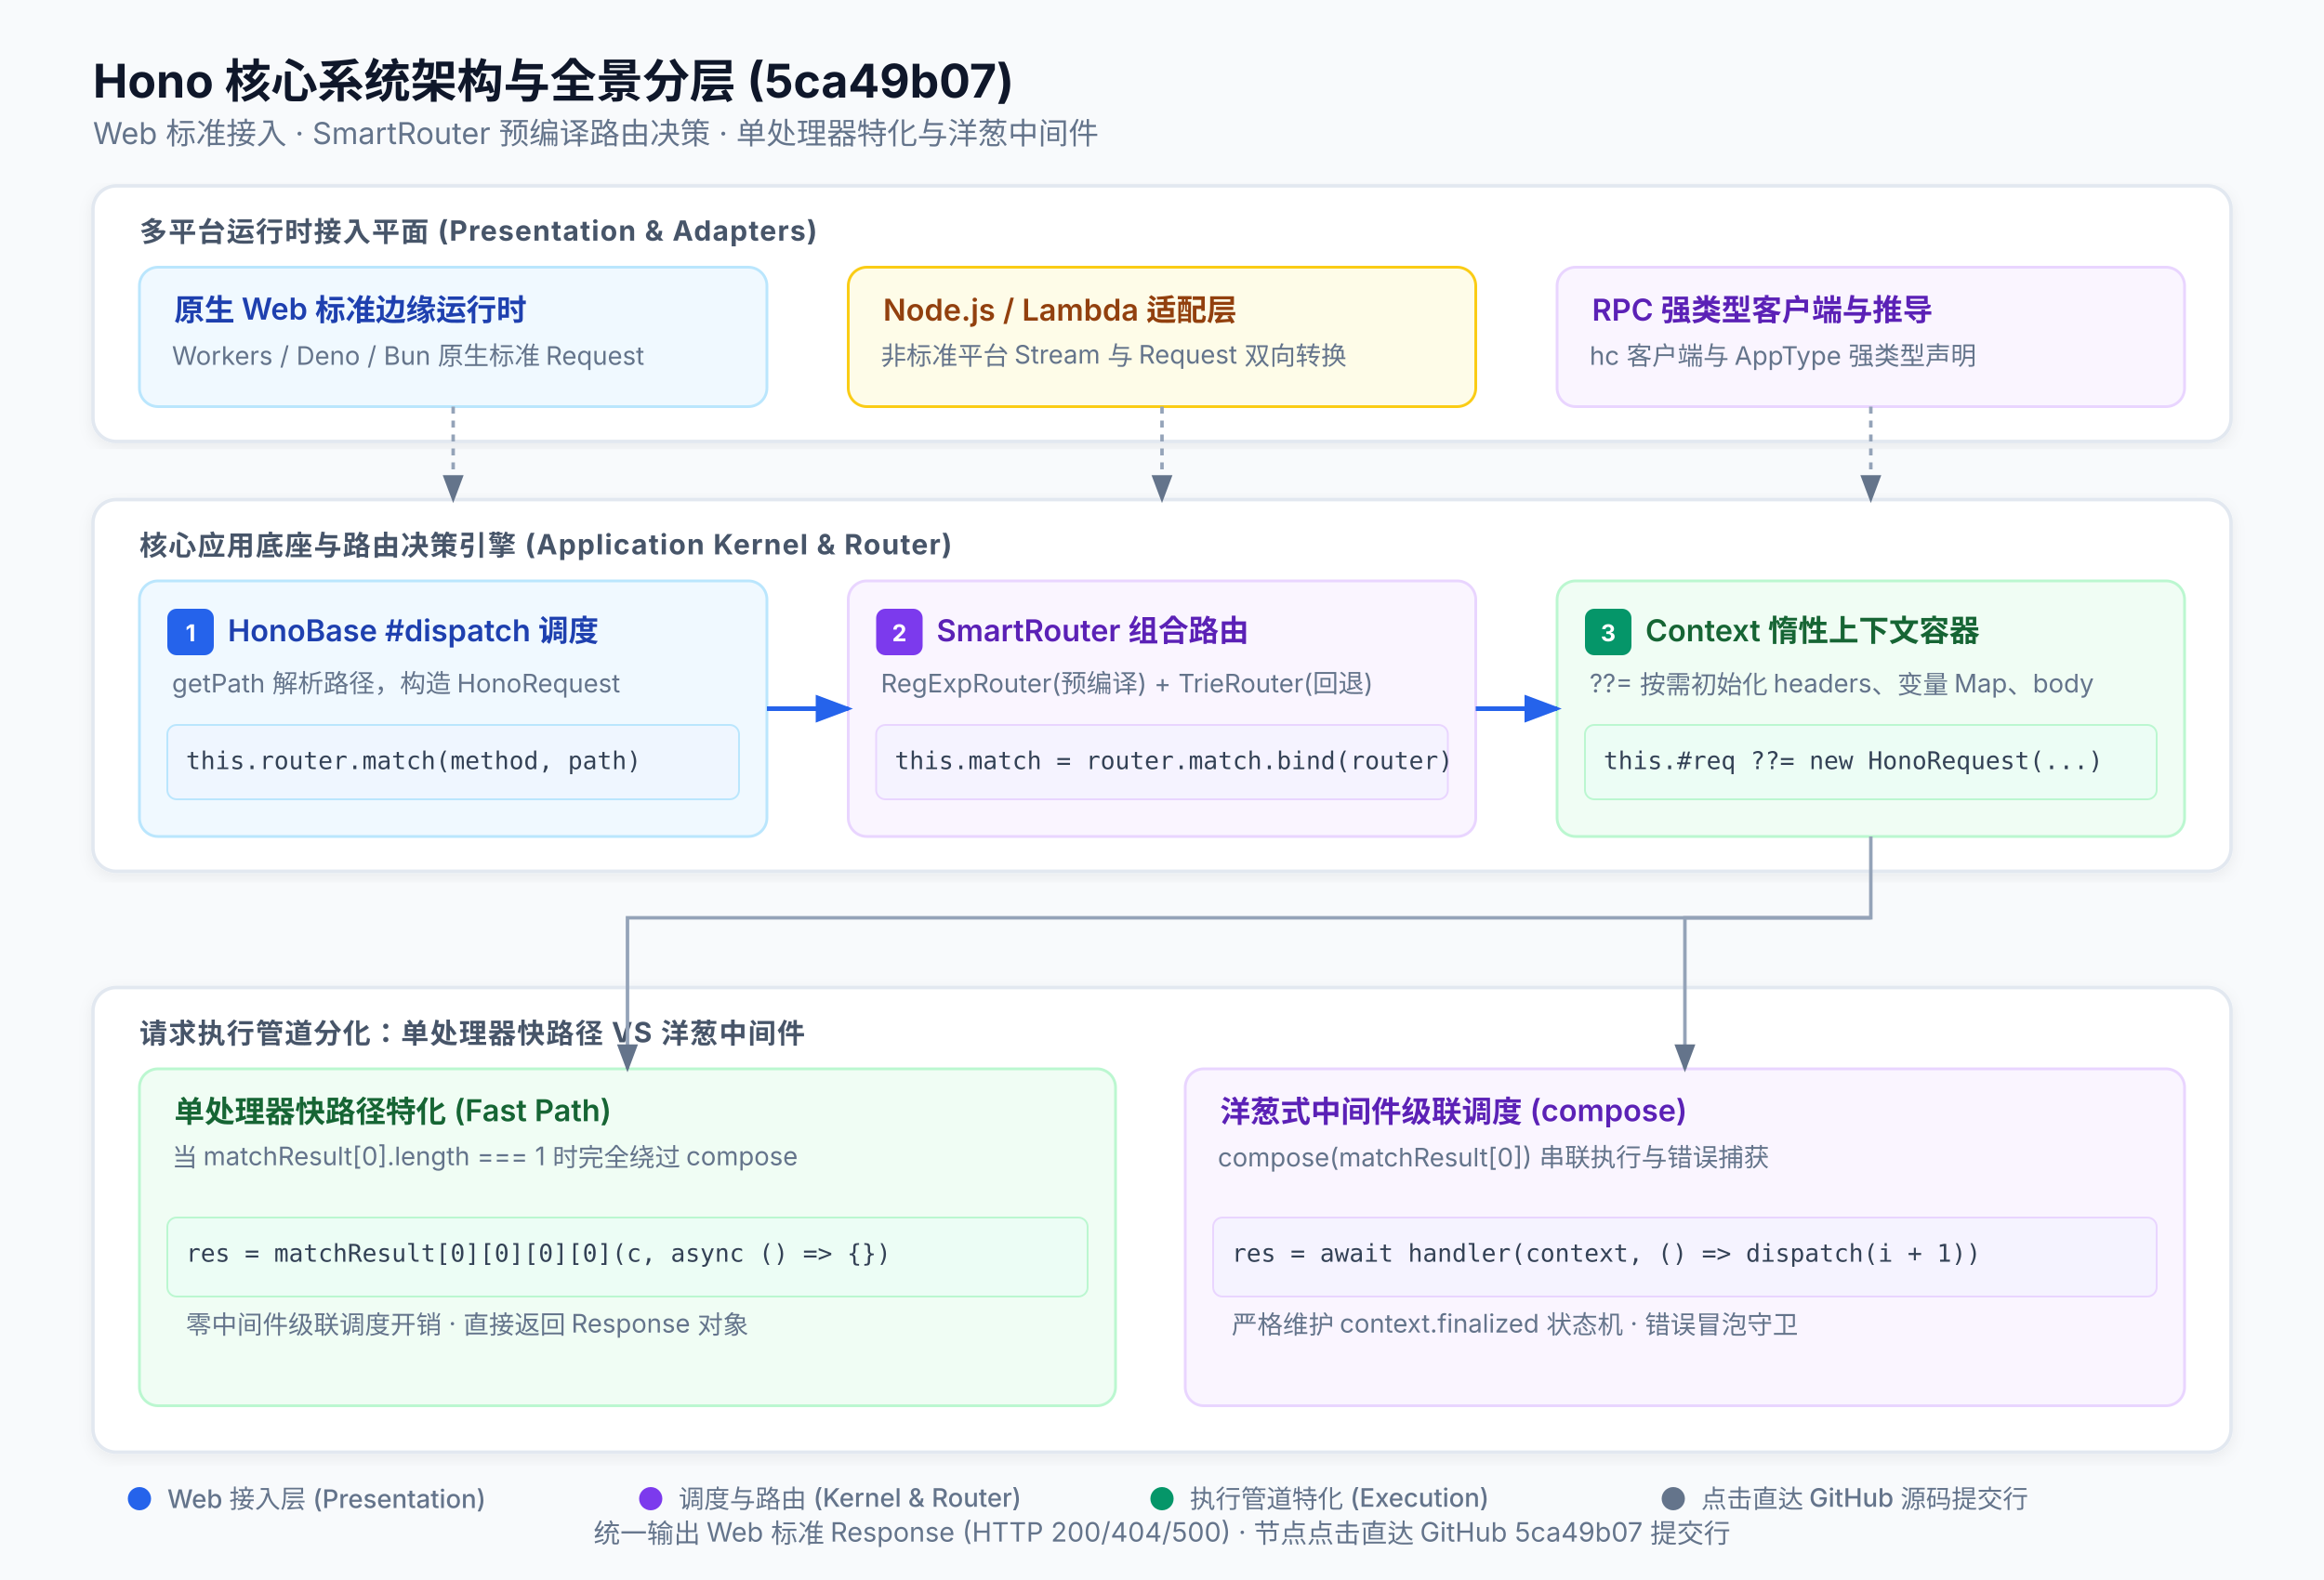
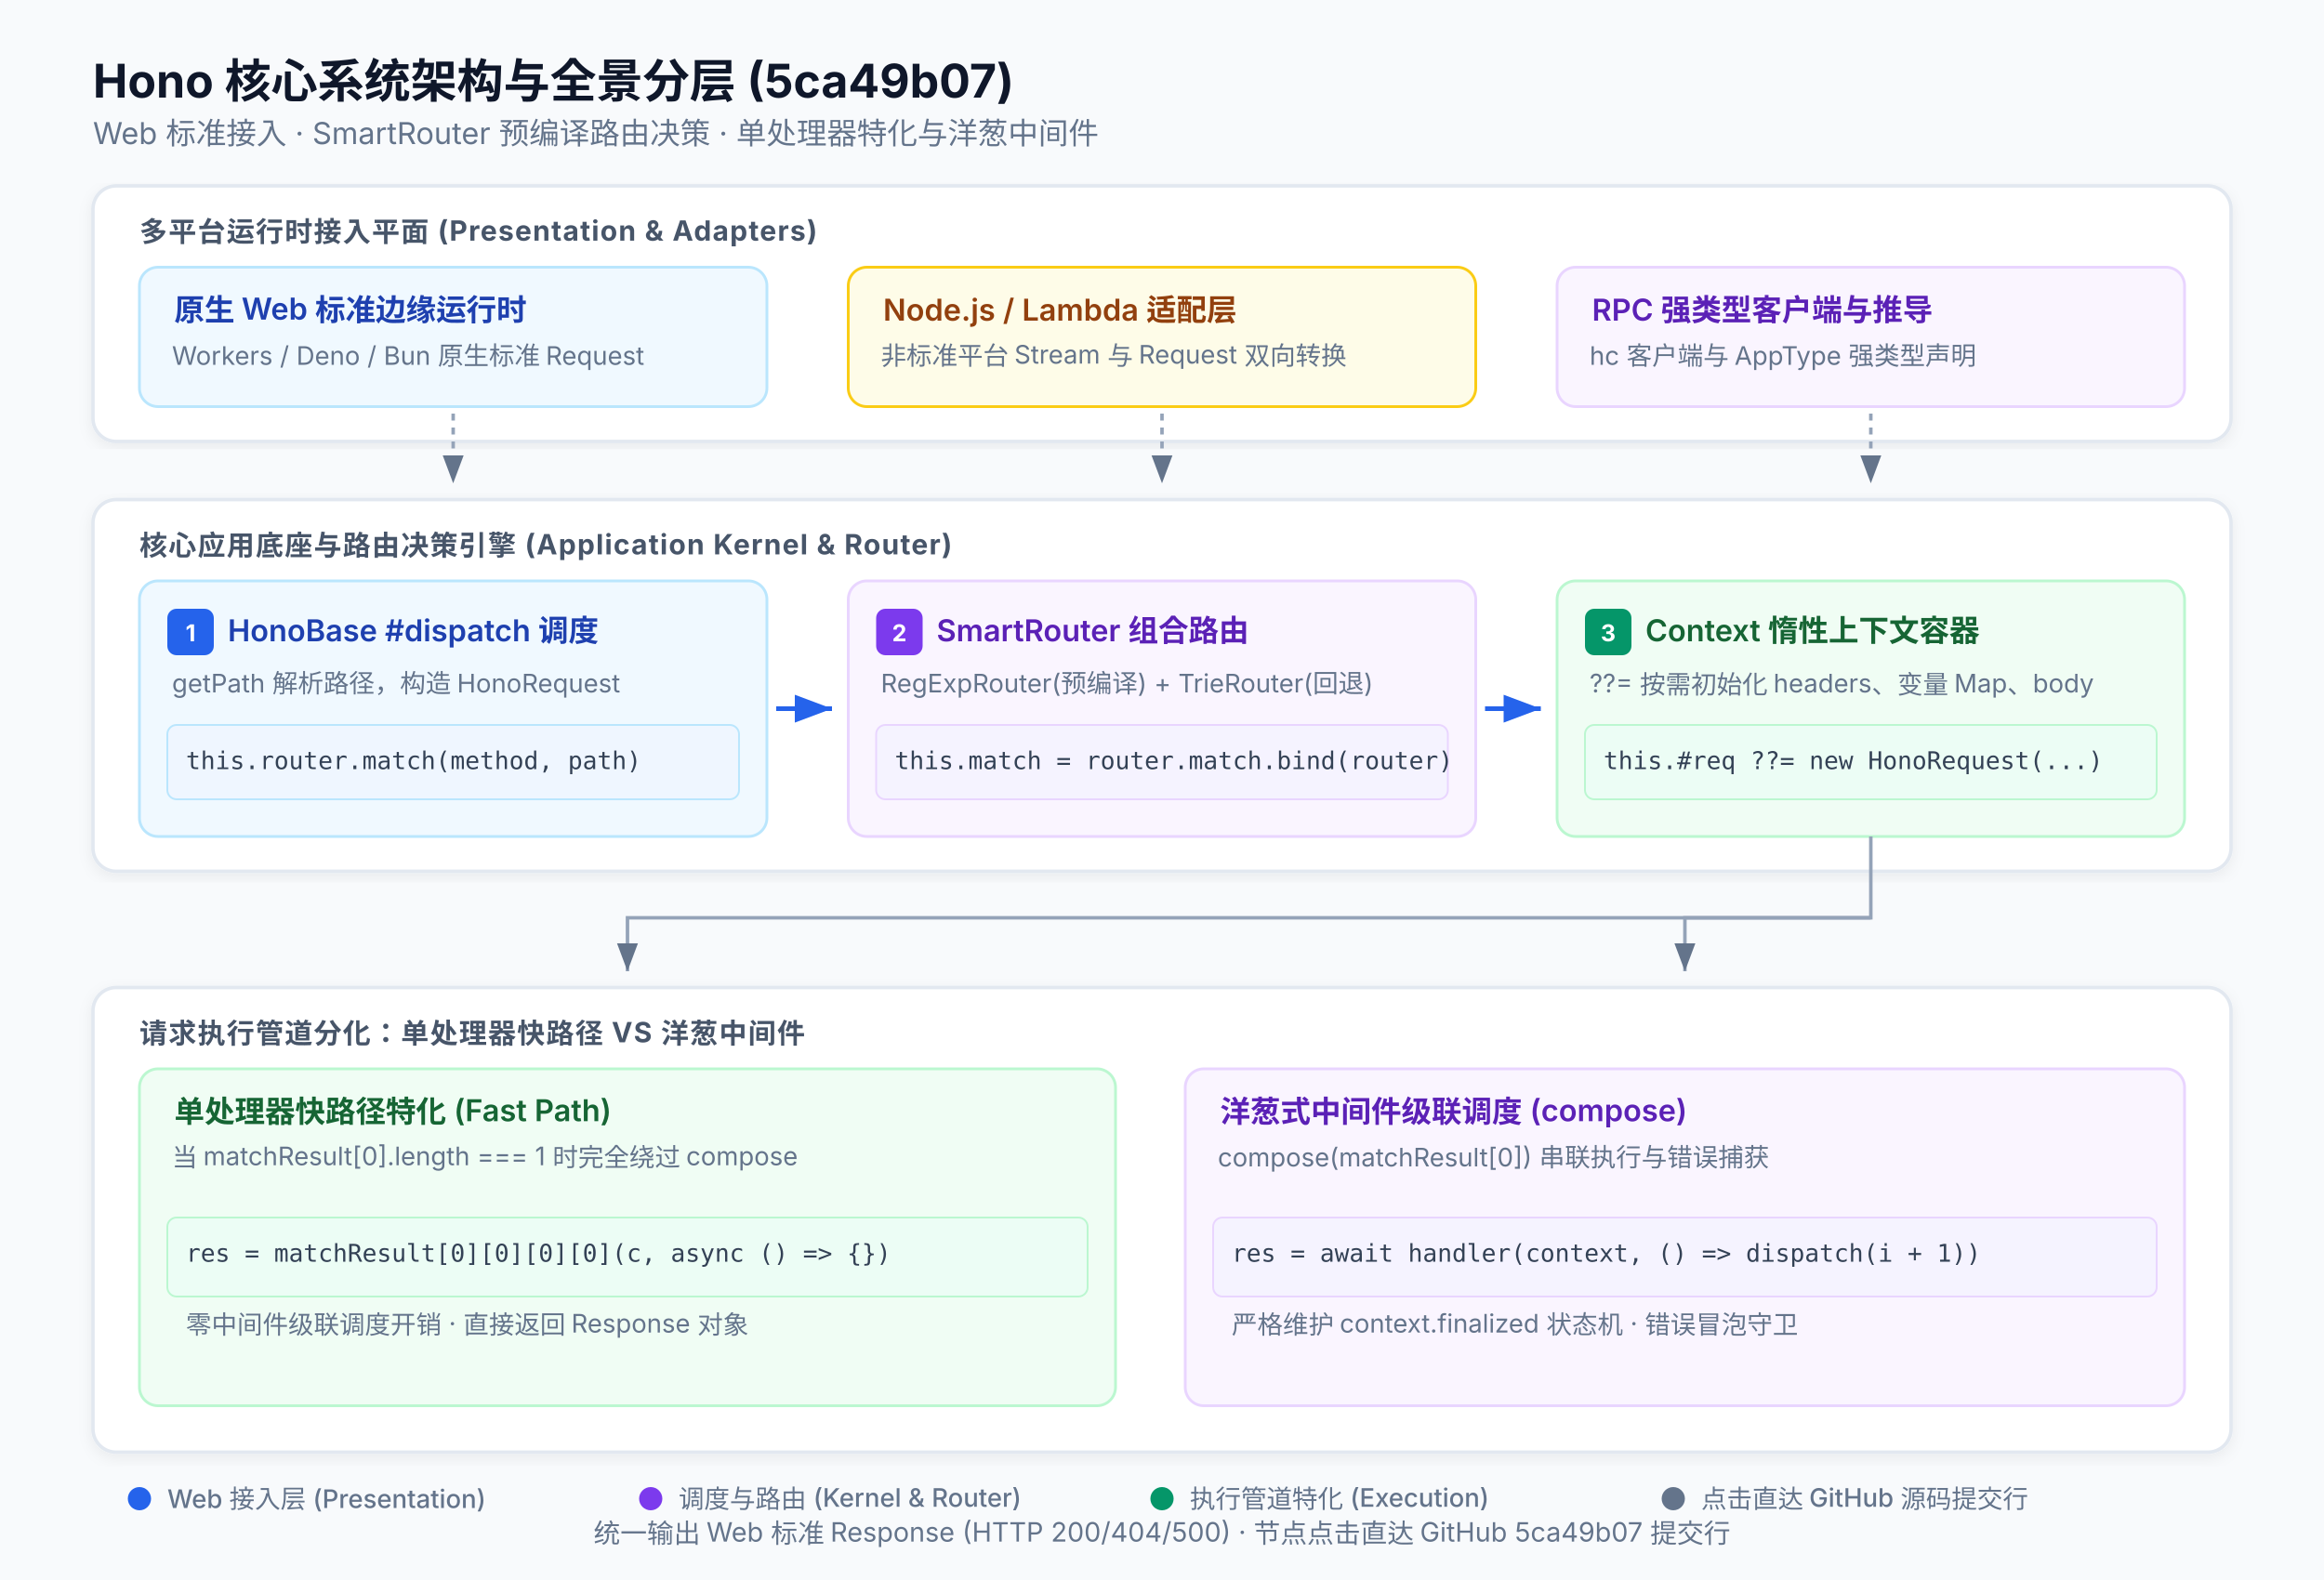
<svg xmlns="http://www.w3.org/2000/svg" viewBox="0 0 1000 680" width="1000" height="680" style="max-width:100%;height:auto;display:block;margin:0 auto;" role="img" aria-label="Hono 核心系统架构与全景分层 (5ca49b07)">
  <defs>
-     <marker id="arrow-blue-hono" markerWidth="8" markerHeight="6" refX="7" refY="3" orient="auto">
+     <marker id="arrow-blue-hono" markerWidth="8" markerHeight="6" refX="8" refY="3" orient="auto">
      <polygon points="0 0, 8 3, 0 6" fill="#2563eb" />
    </marker>
-     <marker id="arrow-gray-hono" markerWidth="8" markerHeight="6" refX="7" refY="3" orient="auto">
+     <marker id="arrow-gray-hono" markerWidth="8" markerHeight="6" refX="8" refY="3" orient="auto">
      <polygon points="0 0, 8 3, 0 6" fill="#64748b" />
    </marker>
-     <marker id="arrow-emerald-hono" markerWidth="8" markerHeight="6" refX="7" refY="3" orient="auto">
+     <marker id="arrow-emerald-hono" markerWidth="8" markerHeight="6" refX="8" refY="3" orient="auto">
      <polygon points="0 0, 8 3, 0 6" fill="#059669" />
    </marker>
    <filter id="card-shadow-hono" x="-3%" y="-3%" width="106%" height="106%">
      <feDropShadow dx="0" dy="2" stdDeviation="3" flood-opacity="0.06" />
    </filter>
    <filter id="card-hover-shadow-hono" x="-5%" y="-5%" width="110%" height="110%">
      <feDropShadow dx="0" dy="4" stdDeviation="6" flood-opacity="0.12" />
    </filter>
  </defs>
  <style>
    text { font-family: -apple-system, BlinkMacSystemFont, "Segoe UI", "PingFang SC", "Hiragino Sans GB", sans-serif; }
    .canvas-bg { fill: var(--surface, #f8fafc); }
    .arch-title { font-size: 20px; font-weight: 700; fill: var(--text, #0f172a); }
    .arch-subtitle { font-size: 13px; font-weight: 400; fill: var(--muted, #64748b); }
    .layer-container { fill: var(--bg, #ffffff); stroke: var(--line, #e2e8f0); }
    .layer-title { font-size: 12px; font-weight: 700; fill: var(--muted, #475569); letter-spacing: 0.5px; text-transform: uppercase; }
    .card-title { font-size: 13px; font-weight: 600; }
    .card-desc { font-size: 11px; font-weight: 400; fill: #64748b; }
    .code-pill { font-size: 10.5px; font-family: ui-monospace, SFMono-Regular, Menlo, Monaco, monospace; fill: #334155; }
    .badge-text { font-size: 10px; font-weight: 700; fill: #ffffff; }
    .footer-note { font-size: 11.5px; font-weight: 400; fill: var(--muted, #64748b); }
    .legend-text { font-size: 11px; font-weight: 500; fill: var(--muted, #64748b); }
    a.card-anchor { text-decoration: none; cursor: pointer; }
    a.card-anchor:hover rect.card-rect { stroke-width: 2px; stroke: #2563eb; filter: url(#card-hover-shadow-hono); }
    a.card-anchor:hover text.card-title { fill: #2563eb; }
    :root[data-theme=dark] .canvas-bg { fill: #0f172a; }
    :root[data-theme=dark] .arch-title { fill: #f8fafc; }
    :root[data-theme=dark] .arch-subtitle { fill: #94a3b8; }
    :root[data-theme=dark] .layer-container { fill: #172236; stroke: #334155; }
    :root[data-theme=dark] .layer-title { fill: #94a3b8; }
    :root[data-theme=dark] .footer-note { fill: #94a3b8; }
    :root[data-theme=dark] .legend-text { fill: #94a3b8; }
    :root[data-theme=dark] .card-desc { fill: #94a3b8; }
    @media (prefers-color-scheme: dark) {
      .canvas-bg { fill: #0f172a; }
      .arch-title { fill: #f8fafc; }
      .arch-subtitle { fill: #94a3b8; }
      .layer-container { fill: #172236; stroke: #334155; }
      .layer-title { fill: #94a3b8; }
      .footer-note { fill: #94a3b8; }
      .legend-text { fill: #94a3b8; }
      .card-desc { fill: #94a3b8; }
    }
  </style>
  <rect width="1000" height="680" class="canvas-bg" data-graph-role="background" />
  <text x="40" y="42" class="arch-title">Hono 核心系统架构与全景分层 (5ca49b07)</text>
  <text x="40" y="62" class="arch-subtitle">Web 标准接入 · SmartRouter 预编译路由决策 · 单处理器特化与洋葱中间件</text>
  <rect x="40" y="80" width="920" height="110" rx="10" stroke-width="1.5" class="layer-container" filter="url(#card-shadow-hono)" data-graph-role="container" />
  <text x="60" y="104" class="layer-title">多平台运行时接入平面 (Presentation &amp; Adapters)</text>
  <a class="card-anchor" href="https://github.com/honojs/hono/blob/5ca49b0720755c585c9a9835f0a479ceea36fb52/src/hono.ts#L20-L32" target="_blank" rel="noopener">
    <g transform="translate(60, 115)">
      <rect width="270" height="60" rx="8" fill="#f0f9ff" stroke="#bae6fd" stroke-width="1.2" class="card-rect" />
      <text x="15" y="23" class="card-title" fill="#1e40af">原生 Web 标准边缘运行时</text>
      <text x="14" y="42" class="card-desc">Workers / Deno / Bun 原生标准 Request</text>
    </g>
  </a>
  <a class="card-anchor" href="https://github.com/honojs/hono/blob/5ca49b0720755c585c9a9835f0a479ceea36fb52/src/adapter/aws-lambda/handler.ts#L1-L25" target="_blank" rel="noopener">
    <g transform="translate(365, 115)">
      <rect width="270" height="60" rx="8" fill="#fefce8" stroke="#facc15" stroke-width="1.2" class="card-rect" />
      <text x="15" y="23" class="card-title" fill="#92400e">Node.js / Lambda 适配层</text>
      <text x="14" y="42" class="card-desc">非标准平台 Stream 与 Request 双向转换</text>
    </g>
  </a>
  <a class="card-anchor" href="https://github.com/honojs/hono/blob/5ca49b0720755c585c9a9835f0a479ceea36fb52/src/client/index.ts#L1-L17" target="_blank" rel="noopener">
    <g transform="translate(670, 115)">
      <rect width="270" height="60" rx="8" fill="#faf5ff" stroke="#e9d5ff" stroke-width="1.2" class="card-rect" />
      <text x="15" y="23" class="card-title" fill="#5b21b6">RPC 强类型客户端与推导</text>
      <text x="14" y="42" class="card-desc">hc 客户端与 AppType 强类型声明</text>
    </g>
  </a>
  <rect x="40" y="215" width="920" height="160" rx="10" stroke-width="1.5" class="layer-container" filter="url(#card-shadow-hono)" data-graph-role="container" />
  <text x="60" y="239" class="layer-title">核心应用底座与路由决策引擎 (Application Kernel &amp; Router)</text>
  <a class="card-anchor" href="https://github.com/honojs/hono/blob/5ca49b0720755c585c9a9835f0a479ceea36fb52/src/hono-base.ts#L437-L448" target="_blank" rel="noopener">
    <g transform="translate(60, 250)">
      <rect width="270" height="110" rx="8" fill="#f0f9ff" stroke="#bae6fd" stroke-width="1.2" class="card-rect" />
      <rect x="12" y="12" width="20" height="20" rx="4" fill="#2563eb" />
      <text x="22" y="26" text-anchor="middle" class="badge-text">1</text>
      <text x="38" y="26" class="card-title" fill="#1e40af">HonoBase #dispatch 调度</text>
      <text x="14" y="48" class="card-desc">getPath 解析路径，构造 HonoRequest</text>
      <rect x="12" y="62" width="246" height="32" rx="4" fill="#eff6ff" stroke="#bae6fd" stroke-width="0.8" />
      <text x="20" y="81" class="code-pill">this.router.match(method, path)</text>
    </g>
  </a>
  <a class="card-anchor" href="https://github.com/honojs/hono/blob/5ca49b0720755c585c9a9835f0a479ceea36fb52/src/router/smart-router/router.ts#L21-L49" target="_blank" rel="noopener">
    <g transform="translate(365, 250)">
      <rect width="270" height="110" rx="8" fill="#faf5ff" stroke="#e9d5ff" stroke-width="1.2" class="card-rect" />
      <rect x="12" y="12" width="20" height="20" rx="4" fill="#7c3aed" />
      <text x="22" y="26" text-anchor="middle" class="badge-text">2</text>
      <text x="38" y="26" class="card-title" fill="#5b21b6">SmartRouter 组合路由</text>
      <text x="14" y="48" class="card-desc">RegExpRouter(预编译) + TrieRouter(回退)</text>
      <rect x="12" y="62" width="246" height="32" rx="4" fill="#f5f3ff" stroke="#e9d5ff" stroke-width="0.8" />
      <text x="20" y="81" class="code-pill">this.match = router.match.bind(router)</text>
    </g>
  </a>
  <a class="card-anchor" href="https://github.com/honojs/hono/blob/5ca49b0720755c585c9a9835f0a479ceea36fb52/src/context.ts#L366-L407" target="_blank" rel="noopener">
    <g transform="translate(670, 250)">
      <rect width="270" height="110" rx="8" fill="#f0fdf4" stroke="#bbf7d0" stroke-width="1.2" class="card-rect" />
      <rect x="12" y="12" width="20" height="20" rx="4" fill="#059669" />
      <text x="22" y="26" text-anchor="middle" class="badge-text">3</text>
      <text x="38" y="26" class="card-title" fill="#166534">Context 惰性上下文容器</text>
      <text x="14" y="48" class="card-desc">??= 按需初始化 headers、变量 Map、body</text>
      <rect x="12" y="62" width="246" height="32" rx="4" fill="#ecfdf5" stroke="#bbf7d0" stroke-width="0.8" />
      <text x="20" y="81" class="code-pill">this.#req ??= new HonoRequest(...)</text>
    </g>
  </a>
  <rect x="40" y="425" width="920" height="200" rx="10" stroke-width="1.5" class="layer-container" filter="url(#card-shadow-hono)" data-graph-role="container" />
  <text x="60" y="449" class="layer-title">请求执行管道分化：单处理器快路径 VS 洋葱中间件</text>
  <a class="card-anchor" href="https://github.com/honojs/hono/blob/5ca49b0720755c585c9a9835f0a479ceea36fb52/src/hono-base.ts#L449-L466" target="_blank" rel="noopener">
    <g transform="translate(60, 460)">
      <rect width="420" height="145" rx="8" fill="#f0fdf4" stroke="#bbf7d0" stroke-width="1.2" class="card-rect" />
      <text x="15" y="23" class="card-title" fill="#166534">单处理器快路径特化 (Fast Path)</text>
      <text x="14" y="42" class="card-desc">当 matchResult[0].length === 1 时完全绕过 compose</text>
      <rect x="12" y="64" width="396" height="34" rx="4" fill="#ecfdf5" stroke="#bbf7d0" stroke-width="0.8" />
      <text x="20" y="83" class="code-pill">res = matchResult[0][0][0][0](c, async () =&gt; {})</text>
      <text x="20" y="114" class="card-desc" fill="#166534">零中间件级联调度开销 · 直接返回 Response 对象</text>
    </g>
  </a>
  <a class="card-anchor" href="https://github.com/honojs/hono/blob/5ca49b0720755c585c9a9835f0a479ceea36fb52/src/compose.ts#L32-L71" target="_blank" rel="noopener">
    <g transform="translate(510, 460)">
      <rect width="430" height="145" rx="8" fill="#faf5ff" stroke="#e9d5ff" stroke-width="1.2" class="card-rect" />
      <text x="15" y="23" class="card-title" fill="#5b21b6">洋葱式中间件级联调度 (compose)</text>
      <text x="14" y="42" class="card-desc">compose(matchResult[0]) 串联执行与错误捕获</text>
      <rect x="12" y="64" width="406" height="34" rx="4" fill="#f5f3ff" stroke="#e9d5ff" stroke-width="0.8" />
      <text x="20" y="83" class="code-pill">res = await handler(context, () =&gt; dispatch(i + 1))</text>
      <text x="20" y="114" class="card-desc" fill="#5b21b6">严格维护 context.finalized 状态机 · 错误冒泡守卫</text>
    </g>
  </a>
-   <line x1="195" y1="175" x2="195" y2="215" stroke="#94a3b8" stroke-width="1.5" marker-end="url(#arrow-gray-hono)" stroke-dasharray="3 3" />
-   <line x1="500" y1="175" x2="500" y2="215" stroke="#94a3b8" stroke-width="1.5" marker-end="url(#arrow-gray-hono)" stroke-dasharray="3 3" />
-   <line x1="805" y1="175" x2="805" y2="215" stroke="#94a3b8" stroke-width="1.5" marker-end="url(#arrow-gray-hono)" stroke-dasharray="3 3" />
-   <line x1="330" y1="305" x2="365" y2="305" stroke="#2563eb" stroke-width="2" marker-end="url(#arrow-blue-hono)" />
-   <line x1="635" y1="305" x2="670" y2="305" stroke="#2563eb" stroke-width="2" marker-end="url(#arrow-blue-hono)" />
-   <polyline points="805,360 805,395 270,395 270,460" fill="none" stroke="#94a3b8" stroke-width="1.5" marker-end="url(#arrow-gray-hono)" />
-   <polyline points="805,395 725,395 725,460" fill="none" stroke="#94a3b8" stroke-width="1.5" marker-end="url(#arrow-gray-hono)" />
+   <line x1="195" y1="178" x2="195" y2="208" stroke="#94a3b8" stroke-width="1.5" marker-end="url(#arrow-gray-hono)" stroke-dasharray="3 3" />
+   <line x1="500" y1="178" x2="500" y2="208" stroke="#94a3b8" stroke-width="1.5" marker-end="url(#arrow-gray-hono)" stroke-dasharray="3 3" />
+   <line x1="805" y1="178" x2="805" y2="208" stroke="#94a3b8" stroke-width="1.5" marker-end="url(#arrow-gray-hono)" stroke-dasharray="3 3" />
+   <line x1="334" y1="305" x2="358" y2="305" stroke="#2563eb" stroke-width="2" marker-end="url(#arrow-blue-hono)" />
+   <line x1="639" y1="305" x2="663" y2="305" stroke="#2563eb" stroke-width="2" marker-end="url(#arrow-blue-hono)" />
+   <polyline points="805,360 805,395 270,395 270,418" fill="none" stroke="#94a3b8" stroke-width="1.5" marker-end="url(#arrow-gray-hono)" />
+   <polyline points="805,395 725,395 725,418" fill="none" stroke="#94a3b8" stroke-width="1.5" marker-end="url(#arrow-gray-hono)" />
  <circle cx="60" cy="645" r="5" fill="#2563eb" />
  <text x="72" y="649" class="legend-text">Web 接入层 (Presentation)</text>
  <circle cx="280" cy="645" r="5" fill="#7c3aed" />
  <text x="292" y="649" class="legend-text">调度与路由 (Kernel &amp; Router)</text>
  <circle cx="500" cy="645" r="5" fill="#059669" />
  <text x="512" y="649" class="legend-text">执行管道特化 (Execution)</text>
  <circle cx="720" cy="645" r="5" fill="#64748b" />
  <text x="732" y="649" class="legend-text">点击直达 GitHub 源码提交行</text>
  <text x="500" y="664" text-anchor="middle" class="footer-note">统一输出 Web 标准 Response (HTTP 200/404/500) · 节点点击直达 GitHub 5ca49b07 提交行</text>
</svg>
